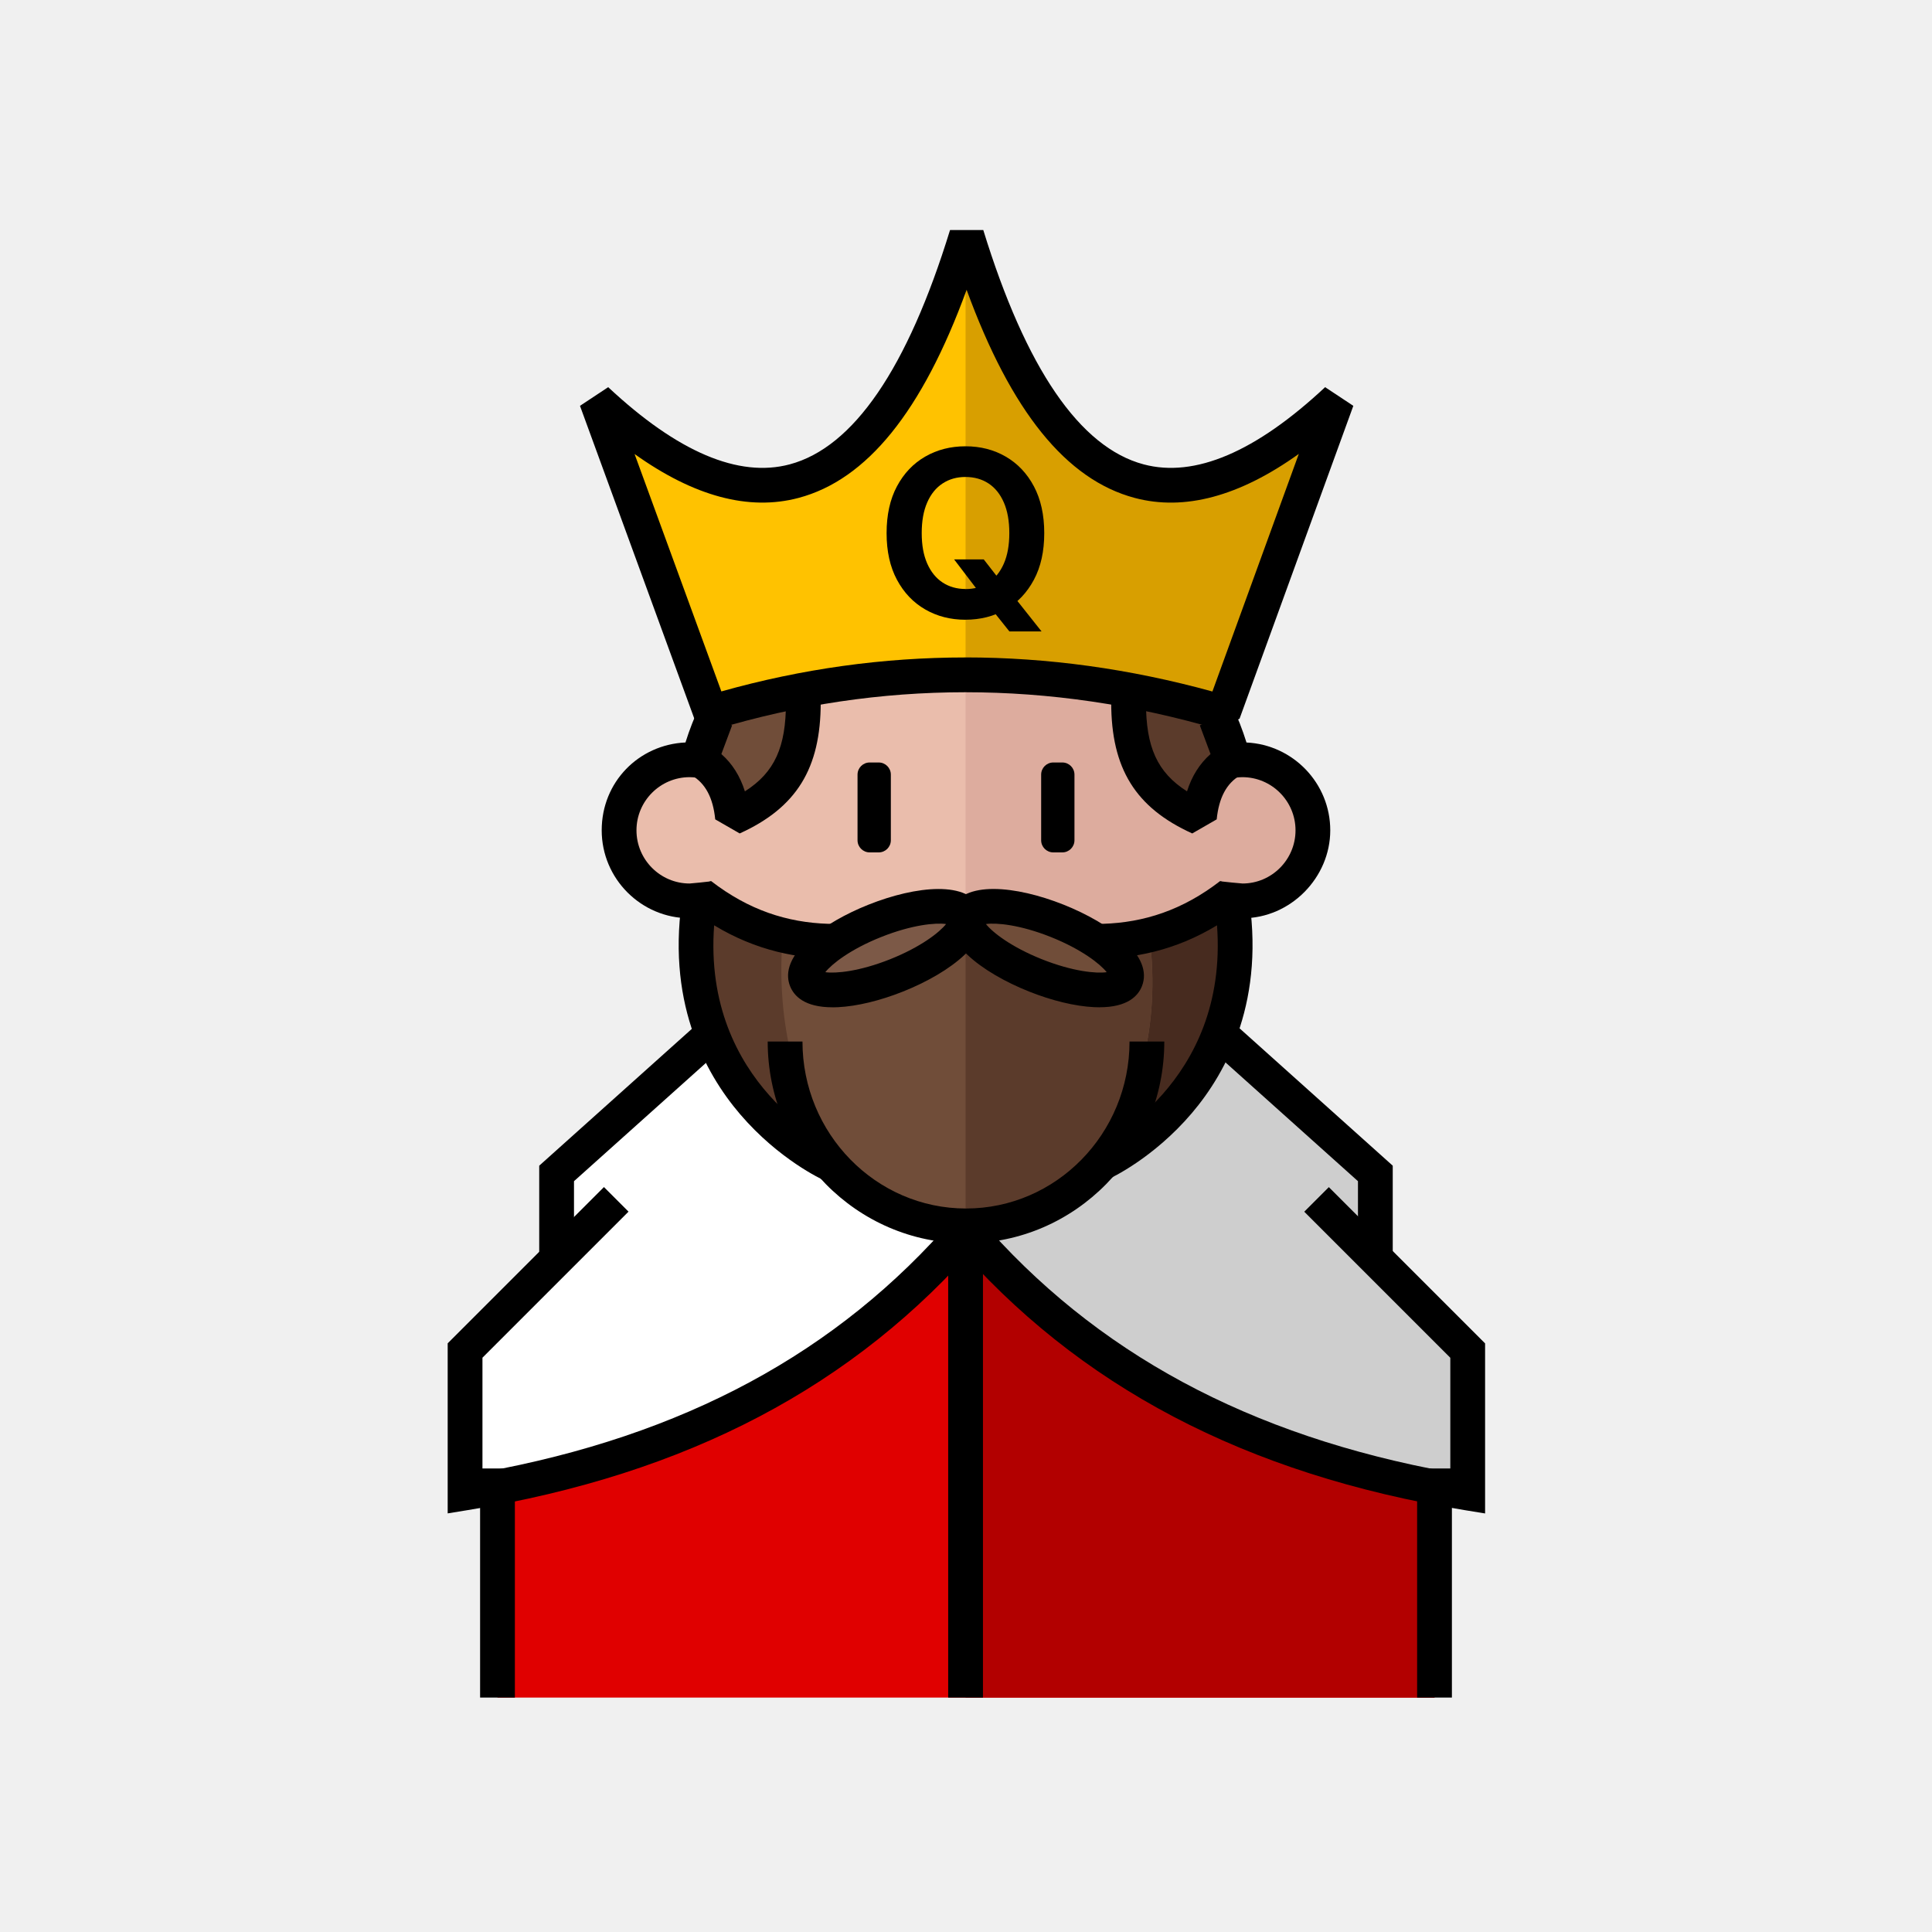
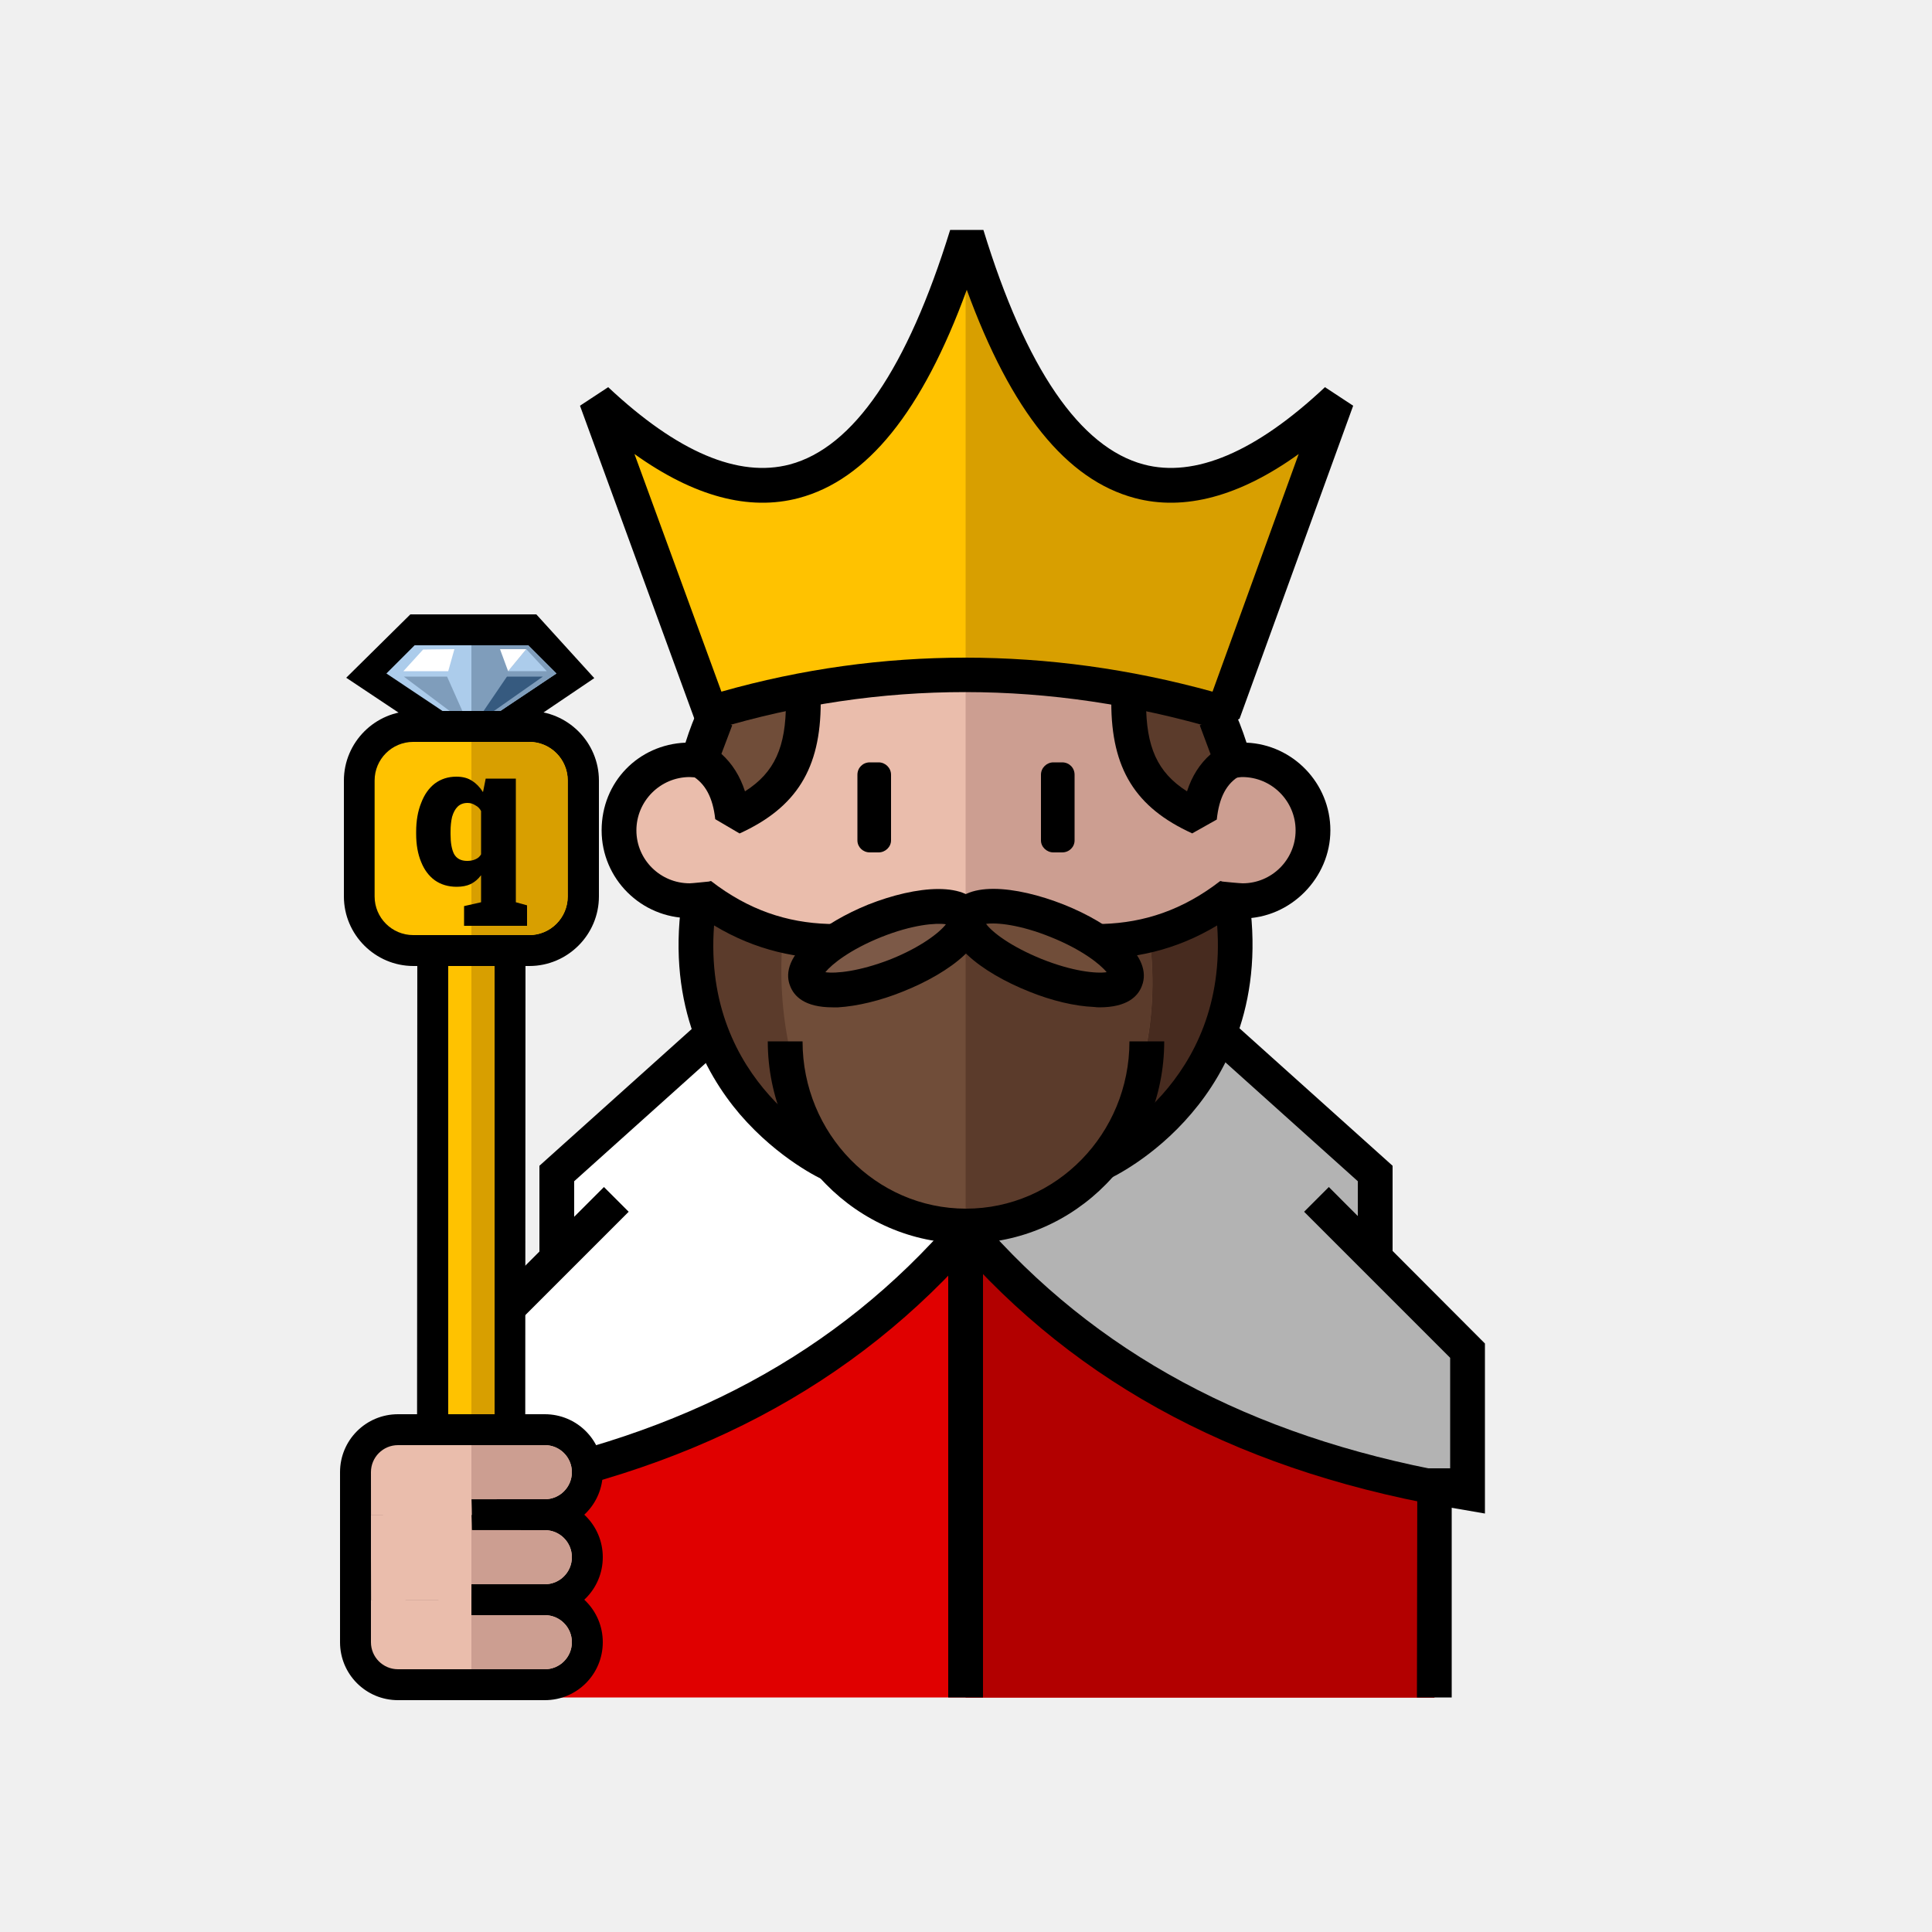
- <svg xmlns="http://www.w3.org/2000/svg" id="b" data-name="Finished icons" viewBox="0 0 500 500">
+ <svg xmlns="http://www.w3.org/2000/svg" version="1.2" viewBox="0 0 500 500">
  <defs>
-     <style>
-       .l {
-         fill: #472b1f;
-       }
- 
-       .m {
-         clip-path: url(#i);
-       }
- 
-       .n {
-         clip-path: url(#k);
-       }
- 
-       .o {
-         clip-path: url(#f);
-       }
- 
-       .p {
-         fill: #5b3b2b;
-       }
- 
-       .q {
-         clip-path: url(#j);
-       }
- 
-       .r {
-         fill: #fff;
-       }
- 
-       .s {
-         fill: #cecece;
-       }
- 
-       .t {
-         fill: #723475;
-       }
- 
-       .u {
-         clip-path: url(#h);
-       }
- 
-       .v {
-         fill: #ddac9e;
-       }
- 
-       .w {
-         fill: #d89f00;
-       }
- 
-       .x {
-         fill: #ffd150;
-       }
- 
-       .y {
-         clip-path: url(#g);
-       }
- 
-       .z {
-         fill: #7c5947;
-       }
- 
-       .aa {
-         fill: #b20000;
-       }
- 
-       .ab {
-         clip-path: url(#d);
-       }
- 
-       .ac {
-         clip-path: url(#e);
-       }
- 
-       .ad {
-         fill: #eabdac;
-       }
- 
-       .ae {
-         fill: #704d39;
-       }
- 
-       .af {
-         fill: #e00000;
-       }
- 
-       .ag {
-         fill: #ffc200;
-       }
- 
-       .ah {
-         clip-path: url(#c);
-       }
- 
-       .ai {
-         fill: #d1d1d1;
-       }
- 
-       .aj {
-         fill: #b5b5b5;
-       }
-     </style>
-     <clipPath id="c">
-       <polygon class="af" points="371.25 439.33 128.75 439.33 129.36 384.62 249.89 320.13 371.25 385.17 371.25 439.33" />
+     <clipPath clipPathUnits="userSpaceOnUse" id="cp1">
+       <path d="m371.25 439.33h-242.5l0.61-54.71 120.53-64.49 121.36 65.04v54.16z" />
    </clipPath>
-     <clipPath id="d">
-       <path class="r" d="M355.95,325.64l1.11-14.38c0-4.57-1.81-8.95-5.04-12.18l-30.03-30.03h-143.97l-30.03,30.03c-3.23,3.23-5.04,7.61-5.04,12.18l.03,12.8-19.12,19.33c-3.23,3.23-5.04,7.61-5.04,12.18v30.82c53.51-6.01,96.89-29.25,131.08-68.13,38.85,40.16,82.44,63.48,131.29,68.13v-30.82c0-4.57-1.81-8.95-5.04-12.18l-20.2-17.75Z" />
+     <clipPath clipPathUnits="userSpaceOnUse" id="cp2">
+       <path d="m355.95 325.64l1.11-14.38c0-4.57-1.81-8.95-5.04-12.18l-30.03-30.03h-143.97l-30.03 30.03c-3.23 3.23-5.04 7.61-5.04 12.18l0.03 12.8-19.12 19.33c-3.23 3.23-5.04 7.61-5.04 12.18v30.82c53.51-6.01 96.89-29.25 131.08-68.13 38.85 40.16 82.44 63.48 131.29 68.13v-30.82c0-4.57-1.81-8.95-5.04-12.18z" />
    </clipPath>
-     <clipPath id="e">
-       <path class="ad" d="M322.26,195.94c-.78,0-1.54.06-2.3.16-8.1-31.08-36.35-54.02-69.97-54.02s-61.87,22.94-69.97,54.02c-.75-.09-1.52-.16-2.3-.16-10.19,0-18.45,8.26-18.45,18.45s8.26,18.45,18.45,18.45c.78,0,1.54-.06,2.3-.16,8.1,31.08,36.35,54.02,69.97,54.02s61.87-22.94,69.97-54.02c.75.09,1.52.16,2.3.16,10.19,0,18.45-8.26,18.45-18.45s-8.26-18.45-18.45-18.45Z" />
+     <clipPath clipPathUnits="userSpaceOnUse" id="cp3">
+       <path d="m322.26 195.94q-1.17 0-2.3 0.16c-8.1-31.08-36.35-54.02-69.97-54.02-33.62 0-61.87 22.94-69.97 54.02q-1.13-0.15-2.3-0.16c-10.19 0-18.45 8.26-18.45 18.45 0 10.19 8.26 18.45 18.45 18.45q1.16-0.01 2.3-0.16c8.1 31.08 36.35 54.02 69.97 54.02 33.62 0 61.87-22.94 69.97-54.02q1.13 0.15 2.3 0.16c10.19 0 18.45-8.26 18.45-18.45 0-10.19-8.26-18.45-18.45-18.45z" />
    </clipPath>
-     <clipPath id="f">
-       <path class="p" d="M249.89,235.7c-25.61,4.78-48.37,6.12-69.86-3.02-12.25,42.02,28.69,76.41,69.86,76.41,41.17,0,82.33-34.39,70.08-76.41-21.48,9.08-44.47,7.8-70.08,3.02Z" />
+     <clipPath clipPathUnits="userSpaceOnUse" id="cp4">
+       <path d="m249.89 235.7c-25.61 4.78-48.37 6.12-69.86-3.02-12.25 42.02 28.69 76.41 69.86 76.41 41.17 0 82.33-34.39 70.08-76.41-21.48 9.08-44.47 7.8-70.08 3.02z" />
    </clipPath>
-     <clipPath id="g">
-       <path class="ae" d="M202.69,240.97c-4.24,44.69,20.41,78.09,47.31,77.83,27.45-.26,53.55-33.04,47.31-77.83-17.74,1.63-32.55-.19-47.42-2.71-15.73,2.48-31.24,4.21-47.2,2.71Z" />
+     <clipPath clipPathUnits="userSpaceOnUse" id="cp5">
+       <path d="m202.69 240.97c-4.24 44.69 20.41 78.09 47.31 77.83 27.45-0.26 53.55-33.04 47.31-77.83-17.74 1.63-32.55-0.19-47.42-2.71-15.73 2.48-31.24 4.21-47.2 2.71z" />
    </clipPath>
-     <clipPath id="h">
-       <path class="ag" d="M183.91,184.43l-29.59-80.96c42.14,39.39,74.49,26.73,95.84-42.63,21.36,69.36,53.7,82.02,95.84,42.63l-29.44,80.96c-44.83-13.13-88.94-13.13-132.65,0Z" />
+     <clipPath clipPathUnits="userSpaceOnUse" id="cp6">
+       <path d="m183.91 184.43l-29.59-80.96c42.14 39.39 74.49 26.73 95.84-42.63 21.36 69.36 53.7 82.02 95.84 42.63l-29.44 80.96c-44.83-13.13-88.94-13.13-132.65 0z" />
    </clipPath>
-     <clipPath id="i">
-       <path class="ag" d="M786.35,80.25l32.67,100.55c2.55,7.84,9.86,13.15,18.1,13.15h105.73c16.66,0,23.58,21.32,10.11,31.11l-85.54,62.15c-6.67,4.85-9.46,13.44-6.92,21.28l32.67,100.55c5.15,15.84-12.99,29.02-26.46,19.23l-85.54-62.15c-6.67-4.85-15.71-4.85-22.38,0l-85.54,62.15c-13.48,9.79-31.61-3.38-26.46-19.23l32.67-100.55c2.55-7.84-.24-16.44-6.92-21.28l-85.54-62.15c-13.48-9.79-6.55-31.11,10.11-31.11h105.73c8.25,0,15.56-5.31,18.1-13.15l32.67-100.55c5.15-15.84,27.56-15.84,32.71,0Z" />
+     <clipPath clipPathUnits="userSpaceOnUse" id="cp7">
+       <path d="m128 250l-0.03 189.69h-12l0.03-189.69zm-21.05-58h30c5.52 0 10 4.47 10 10v30c0 5.52-4.48 10-10 10h-30c-5.52 0-10-4.48-10-10v-30c0-5.53 4.48-10 10-10z" />
    </clipPath>
-     <clipPath id="j">
-       <polygon class="x" points="546.06 196.09 714.96 192.13 770 267.32 681.64 296.89 546.06 196.09" />
-     </clipPath>
-     <clipPath id="k">
-       <polygon class="ag" points="909.25 456.61 858.86 295.35 770 267.32 769.69 360.5 909.25 456.61" />
+     <clipPath clipPathUnits="userSpaceOnUse" id="cp8">
+       <path d="m96 414.02l26-0.02v4h19c3.87 0 7 3.13 7 7 0 3.87-3.13 7-7 7h-38c-3.87 0-7-3.13-7-7 0-3.87 0-10.98 0-10.98zm-0.04-21.98h26.07l0.05 3.94 18.92 0.02c3.87 0 7 3.13 7 7 0 3.87-3.13 7-7 7h-18.99l-0.01 4-25.97 0.01c0 0-0.03-7.14-0.03-11.01 0-4.01-0.04-11.02-0.04-10.96zm7.04-18.04h38c3.87 0 7 3.13 7 7 0 3.87-3.13 7-7 7l-18.97 0.01 0.05 4.05-26.07-0.03c0 0-0.01-7.1-0.01-11.03 0-3.87 3.13-7 7-7z" />
    </clipPath>
  </defs>
+   <style>
+ 		.s0 { fill: #e00000 }
+ 		.s1 { fill: #b20000 }
+ 		.s2 { fill: #ffffff }
+ 		.s3 { fill: #b3b3b3 }
+ 		.s4 { fill: #723475 }
+ 		.s5 { fill: #eabdac }
+ 		.s6 { fill: #cc9e91 }
+ 		.s7 { fill: #5b3b2b }
+ 		.s8 { fill: #704d39 }
+ 		.s9 { fill: #472b1f }
+ 		.s10 { fill: #b5b5b5 }
+ 		.s11 { fill: #d1d1d1 }
+ 		.s12 { fill: #ffc200 }
+ 		.s13 { fill: #d89f00 }
+ 		.s14 { fill: #000000 }
+ 		.s15 { fill: #7c5947 }
+ 		.s16 { fill: #accceb }
+ 		.s17 { fill: #7f9dbb }
+ 		.s18 { fill: #365a7f }
+ 	</style>
  <g>
    <g>
      <g>
-         <polygon class="af" points="371.25 439.33 128.75 439.33 129.36 384.62 249.89 320.13 371.25 385.17 371.25 439.33" />
-         <g class="ah">
-           <rect class="aa" x="249.89" y="39.86" width="223.78" height="441.28" />
+         <path fill-rule="evenodd" class="s0" d="m371.3 439.3h-242.6l0.7-54.7 120.5-64.5 121.3 65.1v54.1z" />
+         <g id="Clip-Path" clip-path="url(#cp1)">
+           <g>
+             <path fill-rule="evenodd" class="s1" d="m249.9 39.9h223.8v441.2h-223.8z" />
+           </g>
        </g>
      </g>
      <g>
-         <path class="r" d="M355.95,325.64l1.11-14.38c0-4.57-1.81-8.95-5.04-12.18l-30.03-30.03h-143.97l-30.03,30.03c-3.23,3.23-5.04,7.61-5.04,12.18l.03,12.8-19.12,19.33c-3.23,3.23-5.04,7.61-5.04,12.18v30.82c53.51-6.01,96.89-29.25,131.08-68.13,38.85,40.16,82.44,63.48,131.29,68.13v-30.82c0-4.57-1.81-8.95-5.04-12.18l-20.2-17.75Z" />
-         <g class="ab">
-           <rect class="s" x="249.89" y="16.88" width="193.49" height="455.72" />
-           <rect class="t" x="245.34" y="381.28" width="9.09" height="57.89" />
+         <path class="s2" d="m355.9 325.6l1.2-14.3c0-4.6-1.8-9-5.1-12.2l-30-30.1h-144l-30 30.1c-3.2 3.2-5 7.6-5 12.2v12.8l-19.1 19.3c-3.3 3.2-5.1 7.6-5.1 12.2v30.8c53.5-6 96.9-29.3 131.1-68.1 38.9 40.1 82.4 63.4 131.3 68.1v-30.8c0-4.6-1.8-9-5-12.2z" />
+         <g id="Clip-Path" clip-path="url(#cp2)">
+           <g>
+             <path fill-rule="evenodd" class="s3" d="m249.9 16.9h193.5v455.7h-193.5z" />
+             <path fill-rule="evenodd" class="s4" d="m245.3 381.3h9.1v57.9h-9.1z" />
+           </g>
        </g>
      </g>
      <g>
        <g>
-           <path class="ad" d="M322.26,195.94c-.78,0-1.54.06-2.3.16-8.1-31.08-36.35-54.02-69.97-54.02s-61.87,22.94-69.97,54.02c-.75-.09-1.52-.16-2.3-.16-10.19,0-18.45,8.26-18.45,18.45s8.26,18.45,18.45,18.45c.78,0,1.54-.06,2.3-.16,8.1,31.08,36.35,54.02,69.97,54.02s61.87-22.94,69.97-54.02c.75.09,1.52.16,2.3.16,10.19,0,18.45-8.26,18.45-18.45s-8.26-18.45-18.45-18.45Z" />
-           <g class="ac">
-             <rect class="v" x="249.89" y="16.88" width="193.49" height="455.72" />
+           <path class="s5" d="m322.3 195.9q-1.2 0-2.3 0.2c-8.1-31.1-36.4-54-70-54-33.6 0-61.9 22.9-70 54q-1.1-0.1-2.3-0.2c-10.2 0-18.4 8.3-18.4 18.5 0 10.2 8.2 18.4 18.4 18.4q1.2 0 2.3-0.1c8.1 31.1 36.4 54 70 54 33.6 0 61.9-22.9 70-54q1.1 0.1 2.3 0.1c10.1 0 18.4-8.2 18.4-18.4 0-10.2-8.3-18.5-18.4-18.5z" />
+           <g id="Clip-Path" clip-path="url(#cp3)">
+             <g>
+               <path fill-rule="evenodd" class="s6" d="m249.9 16.9h193.5v455.7h-193.5z" />
+             </g>
          </g>
        </g>
        <g>
-           <path class="p" d="M320.19,195.93c-4.79,2.91-7.73,8.04-8.47,15.78-13.55-6.4-18.75-14.42-18.75-30.65l23.15,3.54,4.06,11.33Z" />
-           <path class="ae" d="M179.74,195.93c4.79,2.91,7.73,8.04,8.47,15.78,13.55-6.4,18.75-14.42,18.75-30.65l-23.15,3.54-4.06,11.33Z" />
+           <path class="s7" d="m320.2 195.9c-4.8 2.9-7.7 8.1-8.5 15.8-13.5-6.4-18.7-14.4-18.7-30.6l23.1 3.5 4.1 11.3z" />
+           <path class="s8" d="m179.7 195.9c4.8 2.9 7.8 8.1 8.5 15.8 13.6-6.4 18.8-14.4 18.8-30.6l-23.2 3.5c0 0-4 11.3-4.1 11.3z" />
        </g>
      </g>
      <g>
-         <path class="p" d="M249.89,235.7c-25.61,4.78-48.37,6.12-69.86-3.02-12.25,42.02,28.69,76.41,69.86,76.41,41.17,0,82.33-34.39,70.08-76.41-21.48,9.08-44.47,7.8-70.08,3.02Z" />
-         <g class="o">
-           <rect class="l" x="249.89" y="108.25" width="193.49" height="262.76" />
+         <path class="s7" d="m249.9 235.7c-25.6 4.8-48.4 6.1-69.9-3-12.2 42 28.7 76.4 69.9 76.4 41.2 0 82.3-34.4 70.1-76.4-21.5 9.1-44.5 7.8-70.1 3z" />
+         <g id="Clip-Path" clip-path="url(#cp4)">
+           <g>
+             <path fill-rule="evenodd" class="s9" d="m249.9 108.3h193.5v262.7h-193.5z" />
+           </g>
        </g>
      </g>
      <g>
-         <path class="ae" d="M202.69,240.97c-4.24,44.69,20.41,78.09,47.31,77.83,27.45-.26,53.55-33.04,47.31-77.83-17.74,1.63-32.55-.19-47.42-2.71-15.73,2.48-31.24,4.21-47.2,2.71Z" />
-         <g class="y">
-           <rect class="p" x="249.89" y="113.59" width="193.49" height="256.64" />
+         <path class="s8" d="m202.7 241c-4.3 44.7 20.4 78.1 47.3 77.8 27.5-0.3 53.6-33 47.3-77.8-17.7 1.6-32.5-0.2-47.4-2.7-15.7 2.4-31.3 4.2-47.2 2.7z" />
+         <g id="Clip-Path" clip-path="url(#cp5)">
+           <g>
+             <path fill-rule="evenodd" class="s7" d="m249.9 113.6h193.5v256.6h-193.5z" />
+           </g>
        </g>
      </g>
      <g>
-         <ellipse class="aj" cx="271" cy="245.19" rx="7.68" ry="22.37" transform="translate(-57.12 406.11) rotate(-68.26)" />
-         <ellipse class="ai" cx="229" cy="245.19" rx="22.37" ry="7.68" transform="translate(-74.52 102.25) rotate(-21.74)" />
+         <path fill-rule="evenodd" class="s10" d="m291.8 253.5c-1.6 3.9-12.1 3.4-23.6-1.2-11.5-4.5-19.5-11.4-18-15.4 1.6-3.9 12.2-3.4 23.7 1.2 11.4 4.6 19.5 11.4 17.9 15.4z" />
+         <path fill-rule="evenodd" class="s11" d="m231.9 252.3c-11.5 4.6-22.1 5.1-23.7 1.2-1.5-4 6.5-10.9 18-15.5 11.5-4.5 22-5.1 23.6-1.1 1.6 3.9-6.5 10.8-17.9 15.4z" />
      </g>
      <g>
-         <path class="ag" d="M183.91,184.43l-29.59-80.96c42.14,39.39,74.49,26.73,95.84-42.63,21.36,69.36,53.7,82.02,95.84,42.63l-29.44,80.96c-44.83-13.13-88.94-13.13-132.65,0Z" />
-         <g class="u">
-           <rect class="w" x="249.89" y="39.86" width="223.78" height="441.28" />
+         <path class="s12" d="m183.9 184.4l-29.6-80.9c42.2 39.4 74.5 26.7 95.9-42.7 21.3 69.4 53.7 82.1 95.8 42.7l-29.4 80.9c-44.9-13.1-89-13.1-132.7 0z" />
+         <g id="Clip-Path" clip-path="url(#cp6)">
+           <g>
+             <path fill-rule="evenodd" class="s13" d="m249.9 39.9h223.8v441.2h-223.8z" />
+           </g>
        </g>
      </g>
    </g>
    <g>
      <g>
        <g>
-           <polygon points="360.44 325.64 351.44 325.64 351.44 305.69 314.23 272.33 320.24 265.63 360.44 301.68 360.44 325.64" />
-           <polygon points="148.55 325.64 139.55 325.64 139.55 301.68 179.76 265.63 185.77 272.33 148.55 305.69 148.55 325.64" />
+           <path fill-rule="evenodd" class="s14" d="m360.4 325.6h-9v-19.9l-37.2-33.4 6-6.7 40.2 36.1v23.9z" />
+           <path fill-rule="evenodd" class="s14" d="m148.6 325.6h-9v-23.9l40.2-36.1 6 6.7-37.2 33.4v19.9z" />
        </g>
-         <path d="M321.52,237.64c-1.26,0-6.67-.62-6.72-.62l1.11-8.93c.91.11,4.96.53,5.66.56,7.53,0,13.71-6.17,13.71-13.76s-6.17-13.76-13.76-13.76c-.5,0-1.05.04-1.72.12l-3.92.49-1-3.82c-1.03-3.96-2.44-7.86-4.19-11.57l8.14-3.83c1.47,3.12,2.73,6.34,3.76,9.64,12.05.57,21.68,10.55,21.68,22.73s-10.21,22.76-22.76,22.76Z" />
-         <path d="M178.48,237.64c-12.55,0-22.76-10.21-22.76-22.76s9.63-22.17,21.68-22.73c1.04-3.33,2.32-6.59,3.81-9.74l8.14,3.85c-1.77,3.74-3.19,7.66-4.24,11.66l-1,3.82-3.91-.49c-.67-.08-1.21-.12-1.72-.12-7.59,0-13.76,6.17-13.76,13.76s6.17,13.76,13.76,13.76c.62-.02,4.35-.42,5.41-.55l1.11,8.93c-.05,0-5.26.62-6.52.62Z" />
-         <path d="M213.19,305.43c-.47-.21-11.6-5.33-21.65-17.07-9.3-10.87-19.4-29.67-14.71-57.54l7.19-2.81c19.49,15.06,39.88,12.84,64.5,4.88h2.77c24.62,7.96,45.01,10.18,64.49-4.88l7.19,2.81c4.67,27.74-5.33,46.46-14.54,57.28-9.95,11.69-20.98,16.79-21.45,17l-3.74-8.19c1.5-.69,34.77-16.53,31.72-57.44-21.55,13.05-43.9,9.14-65.07,2.42-21.17,6.71-43.52,10.63-65.07-2.42-3.07,41.15,30.57,57.07,32.08,57.76l-3.72,8.2Z" />
+         <path class="s14" d="m321.5 237.6c-1.2 0-6.7-0.6-6.7-0.6l1.1-8.9c0.9 0.1 5 0.5 5.7 0.5 7.5 0 13.7-6.1 13.7-13.7 0-7.6-6.2-13.8-13.8-13.8-0.5 0-1 0.1-1.7 0.2l-3.9 0.4-1-3.8c-1.1-3.9-2.5-7.8-4.2-11.5l8.1-3.9q2.2 4.7 3.8 9.7c12 0.5 21.7 10.5 21.7 22.7 0 12.2-10.2 22.8-22.8 22.8z" />
+         <path class="s14" d="m178.5 237.6c-12.6 0-22.8-10.2-22.8-22.7 0-12.6 9.6-22.2 21.7-22.7q1.6-5.1 3.8-9.8l8.2 3.9c-1.8 3.7-3.2 7.6-4.3 11.6l-1 3.8-3.9-0.5c-0.7 0-1.2-0.1-1.7-0.1-7.6 0-13.8 6.2-13.8 13.8 0 7.6 6.2 13.7 13.8 13.7 0.6 0 4.3-0.4 5.4-0.5l1.1 8.9c0 0-5.3 0.6-6.5 0.6z" />
+         <path class="s14" d="m213.2 305.4c-0.5-0.2-11.6-5.3-21.7-17-9.3-10.9-19.4-29.7-14.7-57.6l7.2-2.8c19.5 15.1 39.9 12.9 64.5 4.9h2.8c24.6 8 45 10.2 64.5-4.9l7.2 2.8c4.6 27.8-5.4 46.5-14.6 57.3-9.9 11.7-21 16.8-21.4 17l-3.8-8.2c1.5-0.7 34.8-16.5 31.8-57.4-21.6 13-43.9 9.1-65.1 2.4-21.2 6.7-43.5 10.6-65.1-2.4-3.1 41.1 30.6 57 32.1 57.7l-3.7 8.2z" />
        <g>
          <g>
-             <ellipse class="ae" cx="270.78" cy="245.37" rx="7.6" ry="22.14" transform="translate(-57.42 406.02) rotate(-68.26)" />
-             <path d="M284.54,260.69c-.46,0-.93-.01-1.43-.04-4.9-.24-10.87-1.68-16.81-4.05-12.32-4.91-23.36-13.34-20.27-21.1,3.1-7.76,16.91-6.28,29.23-1.37,12.32,4.91,23.36,13.34,20.27,21.1-1.01,2.54-3.75,5.45-10.98,5.45ZM255.16,239.14c1.68,2.13,6.49,5.92,14.48,9.11,7.99,3.18,14.09,3.74,16.77,3.35-1.68-2.13-6.49-5.92-14.47-9.11-7.99-3.18-14.08-3.73-16.77-3.35Z" />
+             <path fill-rule="evenodd" class="s8" d="m291.4 253.6c-1.6 3.9-12 3.4-23.4-1.2-11.4-4.5-19.3-11.3-17.8-15.2 1.6-3.9 12-3.4 23.4 1.1 11.4 4.6 19.3 11.4 17.8 15.3z" />
+             <path class="s14" d="m284.5 260.7q-0.6 0-1.4-0.1c-4.9-0.2-10.9-1.6-16.8-4-12.3-4.9-23.4-13.3-20.3-21.1 3.1-7.8 16.9-6.3 29.3-1.4 12.3 4.9 23.3 13.4 20.2 21.1-1 2.6-3.7 5.5-11 5.5zm-29.3-21.6c1.6 2.2 6.5 5.9 14.4 9.1 8 3.2 14.1 3.8 16.8 3.4-1.7-2.1-6.5-5.9-14.5-9.1-7.9-3.2-14-3.8-16.7-3.4z" />
          </g>
          <g>
-             <ellipse class="z" cx="229.22" cy="245.37" rx="22.14" ry="7.6" transform="translate(-74.57 102.34) rotate(-21.74)" />
-             <path d="M215.46,260.69c-7.24,0-9.97-2.92-10.98-5.45h0c-1.08-2.7-1.03-7.05,5.28-12.47,3.72-3.2,9.04-6.26,14.98-8.63,12.32-4.91,26.13-6.39,29.23,1.37,3.09,7.76-7.95,16.19-20.27,21.1-5.94,2.37-11.91,3.81-16.81,4.05-.49.02-.97.04-1.43.04ZM213.6,251.6c2.68.38,8.78-.17,16.77-3.35,7.99-3.19,12.79-6.98,14.47-9.11-2.68-.38-8.78.17-16.77,3.35-7.99,3.18-12.79,6.98-14.48,9.11Z" />
+             <path fill-rule="evenodd" class="s15" d="m232 252.4c-11.3 4.6-21.8 5.1-23.3 1.2-1.6-3.9 6.3-10.8 17.7-15.3 11.4-4.5 21.8-5 23.4-1.1 1.6 3.9-6.4 10.7-17.8 15.2z" />
+             <path class="s14" d="m215.5 260.7c-7.3 0-10-2.9-11-5.5-1.1-2.7-1-7 5.3-12.4 3.7-3.2 9-6.3 14.9-8.7 12.4-4.9 26.2-6.3 29.3 1.4 3.1 7.8-8 16.2-20.3 21.1-5.9 2.4-11.9 3.8-16.8 4.1q-0.7 0-1.4 0zm-1.9-9.1c2.7 0.4 8.8-0.2 16.8-3.3 8-3.2 12.8-7 14.4-9.1-2.6-0.4-8.7 0.1-16.7 3.3-8 3.2-12.8 7-14.5 9.1z" />
          </g>
        </g>
-         <rect x="245.39" y="320.13" width="9" height="119.2" />
-         <path d="M250,321.76c-28.3,0-51.32-23.42-51.32-52.21h9c0,23.82,18.99,43.21,42.32,43.21s42.32-19.38,42.32-43.21h9c0,28.79-23.02,52.21-51.32,52.21Z" />
+         <path fill-rule="evenodd" class="s14" d="m245.4 320.1h9v119.2h-9z" />
+         <path fill-rule="evenodd" class="s14" d="m250 321.8c-28.3 0-51.3-23.5-51.3-52.3h9c0 23.9 19 43.3 42.3 43.3 23.3 0 42.3-19.4 42.3-43.3h9c0 28.8-23 52.3-51.3 52.3zm-114-79.8l-0.1 197.6h-28l0.1-197.6z" />
        <g>
-           <rect x="221.93" y="197.33" width="8.62" height="23.27" rx="3.14" ry="3.14" />
-           <rect x="269.45" y="197.33" width="8.62" height="23.27" rx="3.14" ry="3.14" />
+           <path fill-rule="evenodd" class="s14" d="m225.1 197.3h2.3c1.7 0 3.2 1.4 3.2 3.2v17c0 1.7-1.5 3.1-3.2 3.1h-2.3c-1.8 0-3.2-1.4-3.2-3.1v-17c0-1.8 1.4-3.2 3.2-3.2z" />
+           <path fill-rule="evenodd" class="s14" d="m272.6 197.3h2.3c1.8 0 3.2 1.4 3.2 3.2v17c0 1.7-1.4 3.1-3.2 3.1h-2.3c-1.7 0-3.2-1.4-3.2-3.1v-17c0-1.8 1.5-3.2 3.2-3.2z" />
        </g>
        <g>
-           <path d="M308.56,215.7c-14.71-6.67-20.98-16.81-20.98-33.89h9c0,11.48,2.88,18.07,10.62,22.99,1.25-3.96,3.28-7.18,6.09-9.65l-2.78-7.44,8.43-3.15,3.97,10.64-1.95,5.46c-3.53,2.06-5.51,5.78-6.08,11.39l-6.34,3.65Z" />
-           <path d="M191.44,215.7l-6.34-3.65c-.56-5.61-2.55-9.33-6.08-11.39l-1.95-5.46,3.97-10.64,8.43,3.15-2.78,7.44c2.81,2.47,4.84,5.69,6.09,9.65,7.74-4.93,10.62-11.51,10.62-22.99h9c0,17.08-6.27,27.22-20.98,33.89Z" />
+           <path class="s14" d="m308.6 215.7c-14.8-6.7-21-16.8-21-33.9h9c0 11.5 2.9 18.1 10.6 23q1.9-5.9 6.1-9.6l-2.8-7.5 8.4-3.1 4 10.6-1.9 5.5c-3.6 2-5.5 5.7-6.1 11.4l-6.4 3.6z" />
+           <path class="s14" d="m191.4 215.7l-6.3-3.7c-0.6-5.6-2.6-9.3-6.1-11.3l-1.9-5.5 3.9-10.6 8.5 3.1-2.8 7.4q4.2 3.8 6.1 9.7c7.7-4.9 10.6-11.5 10.6-23h9c0 17.1-6.3 27.2-21 33.9z" />
        </g>
      </g>
-       <path d="M315.3,188.75c-43.72-12.8-87.49-12.8-130.09,0l-5.52-2.76-29.59-80.96,7.3-4.83c17.94,16.77,33.74,23.5,46.96,19.98,16.51-4.39,30.48-24.8,41.51-60.65h8.6c11.04,35.85,25,56.25,41.51,60.65,13.22,3.52,29.01-3.21,46.96-19.98l7.3,4.83-29.44,80.96-5.49,2.78ZM249.82,170.14c21.24,0,42.59,2.94,63.95,8.82l22.36-61.49c-15.36,10.99-29.6,14.82-42.47,11.39-17.71-4.71-32-22.38-43.5-53.86-11.5,31.48-25.79,49.15-43.5,53.86-12.86,3.42-27.08-.4-42.43-11.36l22.46,61.44c20.83-5.86,41.92-8.79,63.13-8.79Z" />
-       <path d="M384.33,391.68l-5.22-.85c-56.78-9.26-100.12-32.04-132.51-69.63l6.82-5.88c29.96,34.77,69.88,56.3,121.92,65.73v-29.66l-37.8-37.8,6.36-6.36,40.44,40.44v44.03Z" />
+       <path class="s14" d="m315.3 188.8c-43.7-12.9-87.5-12.9-130.1-0.1l-5.5-2.7-29.6-81 7.3-4.8c17.9 16.8 33.7 23.5 47 20 16.5-4.4 30.4-24.8 41.5-60.7h8.6c11 35.9 25 56.3 41.5 60.7 13.2 3.5 29-3.2 46.9-20l7.3 4.8-29.4 81-5.5 2.8zm-65.5-18.6c21.3 0 42.6 2.9 64 8.8l22.3-61.5c-15.3 11-29.6 14.8-42.4 11.4-17.7-4.7-32-22.4-43.5-53.9-11.5 31.5-25.8 49.2-43.5 53.9-12.9 3.4-27.1-0.4-42.5-11.4l22.5 61.5c20.8-5.9 41.9-8.8 63.1-8.8z" />
+       <path class="s14" d="m384.3 391.7l-5.2-0.9c-56.8-9.2-100.1-32-132.5-69.6l6.8-5.9c30 34.8 69.9 56.3 121.9 65.8v-29.7l-37.8-37.8 6.4-6.4 40.4 40.5v44z" />
      <g>
-         <rect x="366.75" y="380.04" width="9" height="59.29" />
-         <rect x="124.25" y="380.04" width="9" height="59.29" />
+         <path fill-rule="evenodd" class="s14" d="m366.8 380h8.9v59.3h-9z" />
+         <path fill-rule="evenodd" class="s14" d="m124.3 380h9v59.3h-9z" />
      </g>
-       <path d="M115.86,391.68v-44.03l40.44-40.44,6.36,6.36-37.8,37.8v29.66c52.04-9.42,91.96-30.96,121.92-65.73l6.82,5.88c-32.39,37.59-75.73,60.37-132.51,69.63l-5.22.85Z" />
+       <path class="s14" d="m115.9 391.7v-44.1l40.4-40.4 6.4 6.4-37.8 37.8v29.6c52-9.4 91.9-30.9 121.9-65.7l6.8 5.9c-32.4 37.6-75.7 60.4-132.5 69.6l-5.2 0.9z" />
    </g>
-     <path d="M249.87,160.39c-3.87,0-7.34-.89-10.43-2.67-3.09-1.78-5.52-4.34-7.31-7.68s-2.68-7.36-2.68-12.07.89-8.76,2.68-12.11,4.22-5.91,7.31-7.69c3.09-1.78,6.56-2.67,10.43-2.67s7.34.89,10.41,2.67,5.51,4.34,7.29,7.69,2.68,7.39,2.68,12.11-.89,8.74-2.68,12.08-4.22,5.91-7.29,7.68-6.55,2.65-10.41,2.65ZM249.87,152.45c2.27,0,4.25-.56,5.95-1.67s3.02-2.75,3.97-4.91,1.42-4.79,1.42-7.9-.47-5.77-1.42-7.94-2.27-3.81-3.97-4.92-3.68-1.67-5.95-1.67-4.22.56-5.93,1.68c-1.71,1.12-3.04,2.76-3.98,4.92-.95,2.16-1.42,4.8-1.42,7.92s.47,5.73,1.42,7.88c.95,2.15,2.27,3.78,3.98,4.91,1.71,1.12,3.69,1.68,5.93,1.68ZM246.94,144.77h7.65l4.04,5.19,3.6,4.22,7.32,9.23h-8.32l-4.95-6.21-2.52-3.46-6.83-8.96Z" />
+     <g id="jewel">
+       <path id="Shape 3 copy" class="s14" d="m122 197l-32.4-21.6 16.6-16.4h32.6l15 16.5z" />
+       <path id="Shape 3" class="s16" d="m122 189l-22-14.7 7.3-7.3h29.4l7.3 7.3z" />
+       <path id="Shape 3 copy 2" class="s17" d="m122 189v-22h14.7l7.3 7.3z" />
+       <path id="Shape 4" class="s17" d="m121.3 187.7l-16.8-12.6h11.2z" />
+       <path id="Shape 4 copy" class="s18" d="m122.7 187.6l8.5-12.5h9.3z" />
+       <path id="Shape 5 copy" class="s2" d="m116 173.7l1.6-5.7-8.1 0.1-5.1 5.6z" />
+       <path id="Shape 5 copy 3" class="s16" d="m141.5 173.7l-5.3-5.7-4.7 5.7z" />
+       <path id="Shape 5 copy 2" class="s2" d="m136.2 168h-6.8l2.1 5.7z" />
+     </g>
+     <path id="Shape 2" fill-rule="evenodd" class="s14" d="m107 184h30c9.9 0 18 8.1 18 18v30c0 9.9-8.1 18-18 18h-30c-9.9 0-18-8.1-18-18v-30c0-9.9 8.1-18 18-18z" />
+     <g clip-path="url(#cp7)">
+       <path id="Shape 1" class="s12" d="m128 250v189.7h-12v-189.7zm-21.1-58h30c5.6 0 10 4.5 10 10v30c0 5.5-4.4 10-10 10h-30c-5.5 0-10-4.5-10-10v-30c0-5.5 4.5-10 10-10z" />
+       <path id="Shape 5" fill-rule="evenodd" class="s13" d="m174 172v274h-52v-274z" />
+     </g>
+     <path id="q" class="s14" aria-label="q" d="m136.4 239.6h-16.3v-5.1l4.4-1v-7q-1.1 1.5-2.7 2.3-1.5 0.7-3.6 0.7-3.3 0-5.7-1.7-2.3-1.7-3.5-4.7-1.3-3.1-1.3-7.3v-0.5q0-4.3 1.3-7.5 1.2-3.2 3.5-5 2.4-1.8 5.6-1.8 2.5 0 4.1 1.1 1.6 1 2.8 2.9l0.7-3.5h7.8v32l2.9 0.8zm-15.5-16.8q1.2 0 2.1-0.4 1-0.4 1.5-1.3v-11.2q-0.5-1-1.5-1.5-0.9-0.6-2-0.6-1.6 0-2.6 1-0.9 0.9-1.4 2.6-0.4 1.7-0.4 3.9v0.6q0 3.3 0.9 5.1 1 1.8 3.4 1.8z" />
  </g>
-   <g>
-     <path class="ag" d="M786.35,80.25l32.67,100.55c2.55,7.84,9.86,13.15,18.1,13.15h105.73c16.66,0,23.58,21.32,10.11,31.11l-85.54,62.15c-6.67,4.85-9.46,13.44-6.92,21.28l32.67,100.55c5.15,15.84-12.99,29.02-26.46,19.23l-85.54-62.15c-6.67-4.85-15.71-4.85-22.38,0l-85.54,62.15c-13.48,9.79-31.61-3.38-26.46-19.23l32.67-100.55c2.55-7.84-.24-16.44-6.92-21.28l-85.54-62.15c-13.48-9.79-6.55-31.11,10.11-31.11h105.73c8.25,0,15.56-5.31,18.1-13.15l32.67-100.55c5.15-15.84,27.56-15.84,32.71,0Z" />
-     <g class="m">
-       <g>
-         <polygon class="x" points="546.06 196.09 714.96 192.13 770 267.32 681.64 296.89 546.06 196.09" />
-         <g class="q">
-           <rect class="ag" x="616.13" y="150.63" width="223.78" height="441.28" transform="translate(1302.49 -209.97) rotate(107.64)" />
-         </g>
-       </g>
-       <g>
-         <polygon class="ag" points="909.25 456.61 858.86 295.35 770 267.32 769.69 360.5 909.25 456.61" />
-         <g class="n">
-           <rect class="w" x="573.1" y="119.76" width="223.78" height="441.28" transform="translate(1438.48 208.68) rotate(143.66)" />
-         </g>
-       </g>
-     </g>
+   <path id="Shape 6" fill-rule="evenodd" class="s14" d="m88 410h53c8.3 0 15 6.7 15 15 0 8.3-6.7 15-15 15h-38c-8.3 0-15-6.7-15-15 0-8.3 0-15 0-15z" />
+   <path id="Shape 6 copy 2" fill-rule="evenodd" class="s14" d="m88 388h53c8.3 0 15 6.7 15 15 0 8.3-6.7 15-15 15h-53c0 0 0-9.2 0-15 0-8.3 0-15 0-15z" />
+   <path id="Shape 6 copy 4" fill-rule="evenodd" class="s14" d="m103 366h38c8.3 0 15 6.7 15 15 0 8.3-6.7 15-15 15h-53c0 0 0-6.7 0-15 0-8.3 6.7-15 15-15z" />
+   <g clip-path="url(#cp8)">
+     <path id="Shape 6 copy" class="s5" d="m96 414h26v4h19c3.9 0 7 3.1 7 7 0 3.9-3.1 7-7 7h-38c-3.9 0-7-3.1-7-7 0-3.9 0-11 0-11zm0-22h26l0.1 4h18.9c3.9 0 7 3.1 7 7 0 3.9-3.1 7-7 7h-19v4h-26c0 0 0-7.1 0-11 0-4 0-11 0-11zm7-18h38c3.9 0 7 3.1 7 7 0 3.9-3.1 7-7 7h-19l0.1 4.1-26.1-0.1c0 0 0-7.1 0-11 0-3.9 3.1-7 7-7z" />
+     <path id="Shape 7" fill-rule="evenodd" class="s6" d="m164 358v98h-42v-98z" />
  </g>
</svg>
